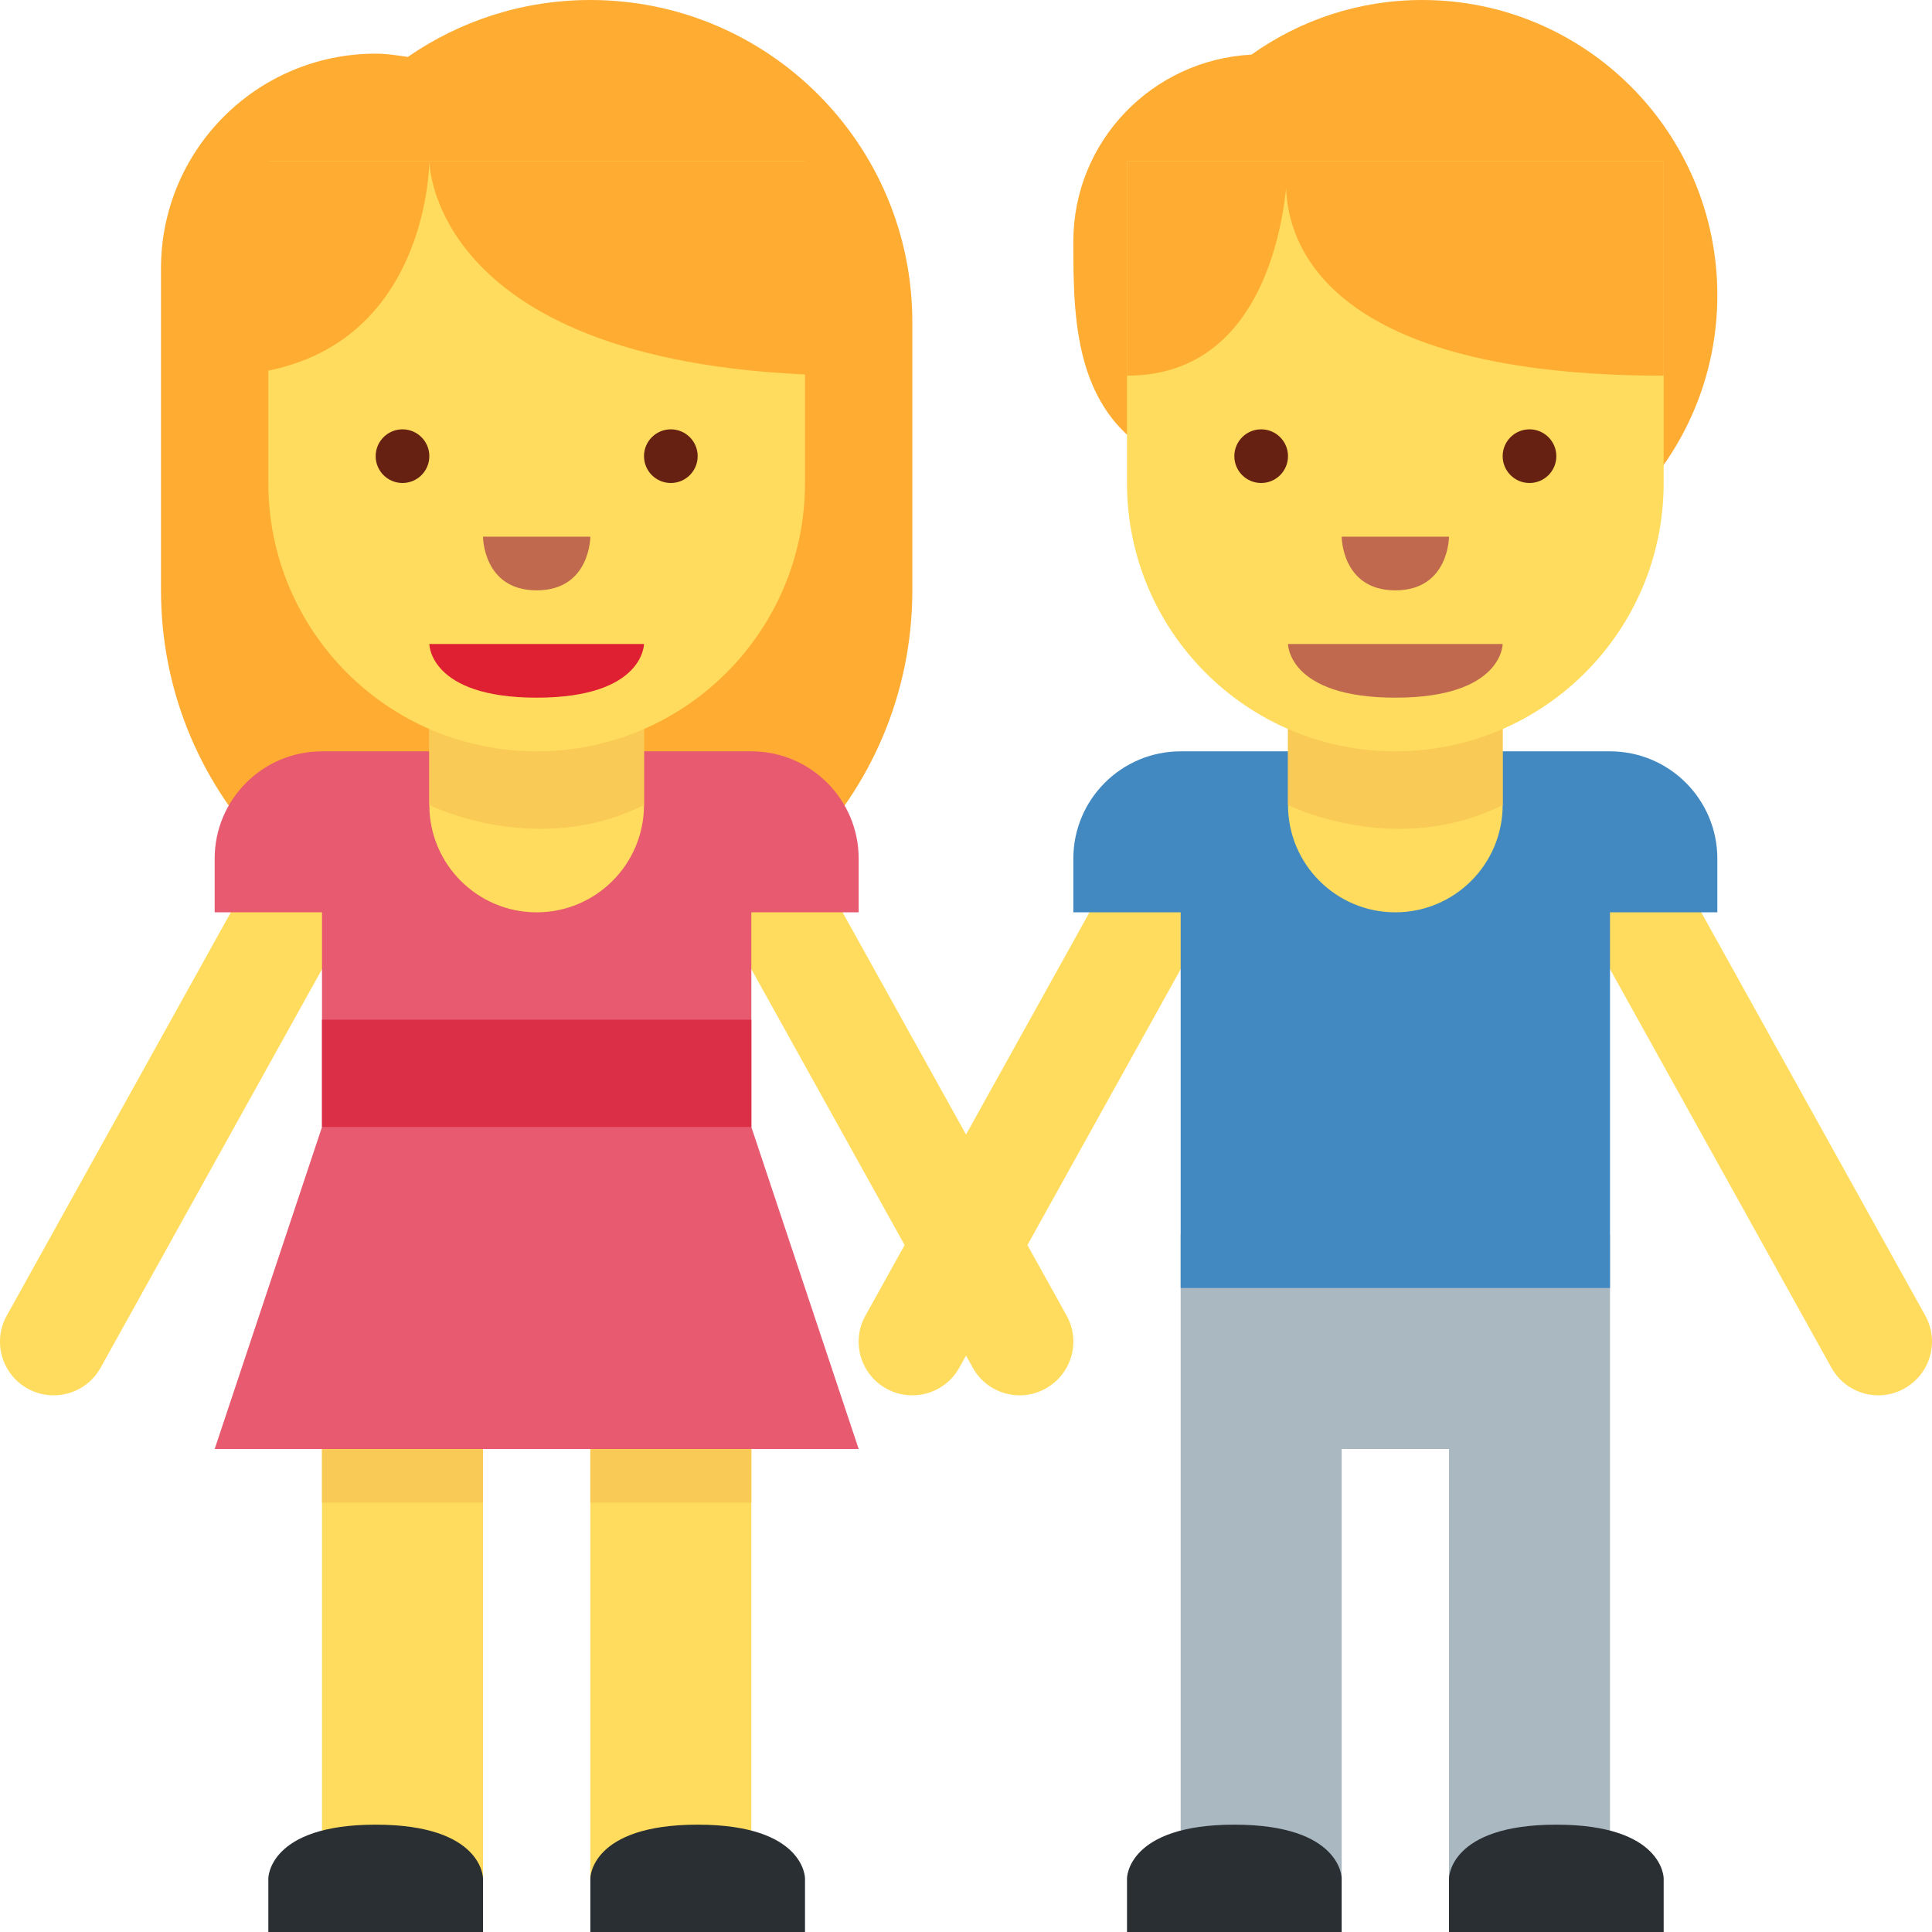
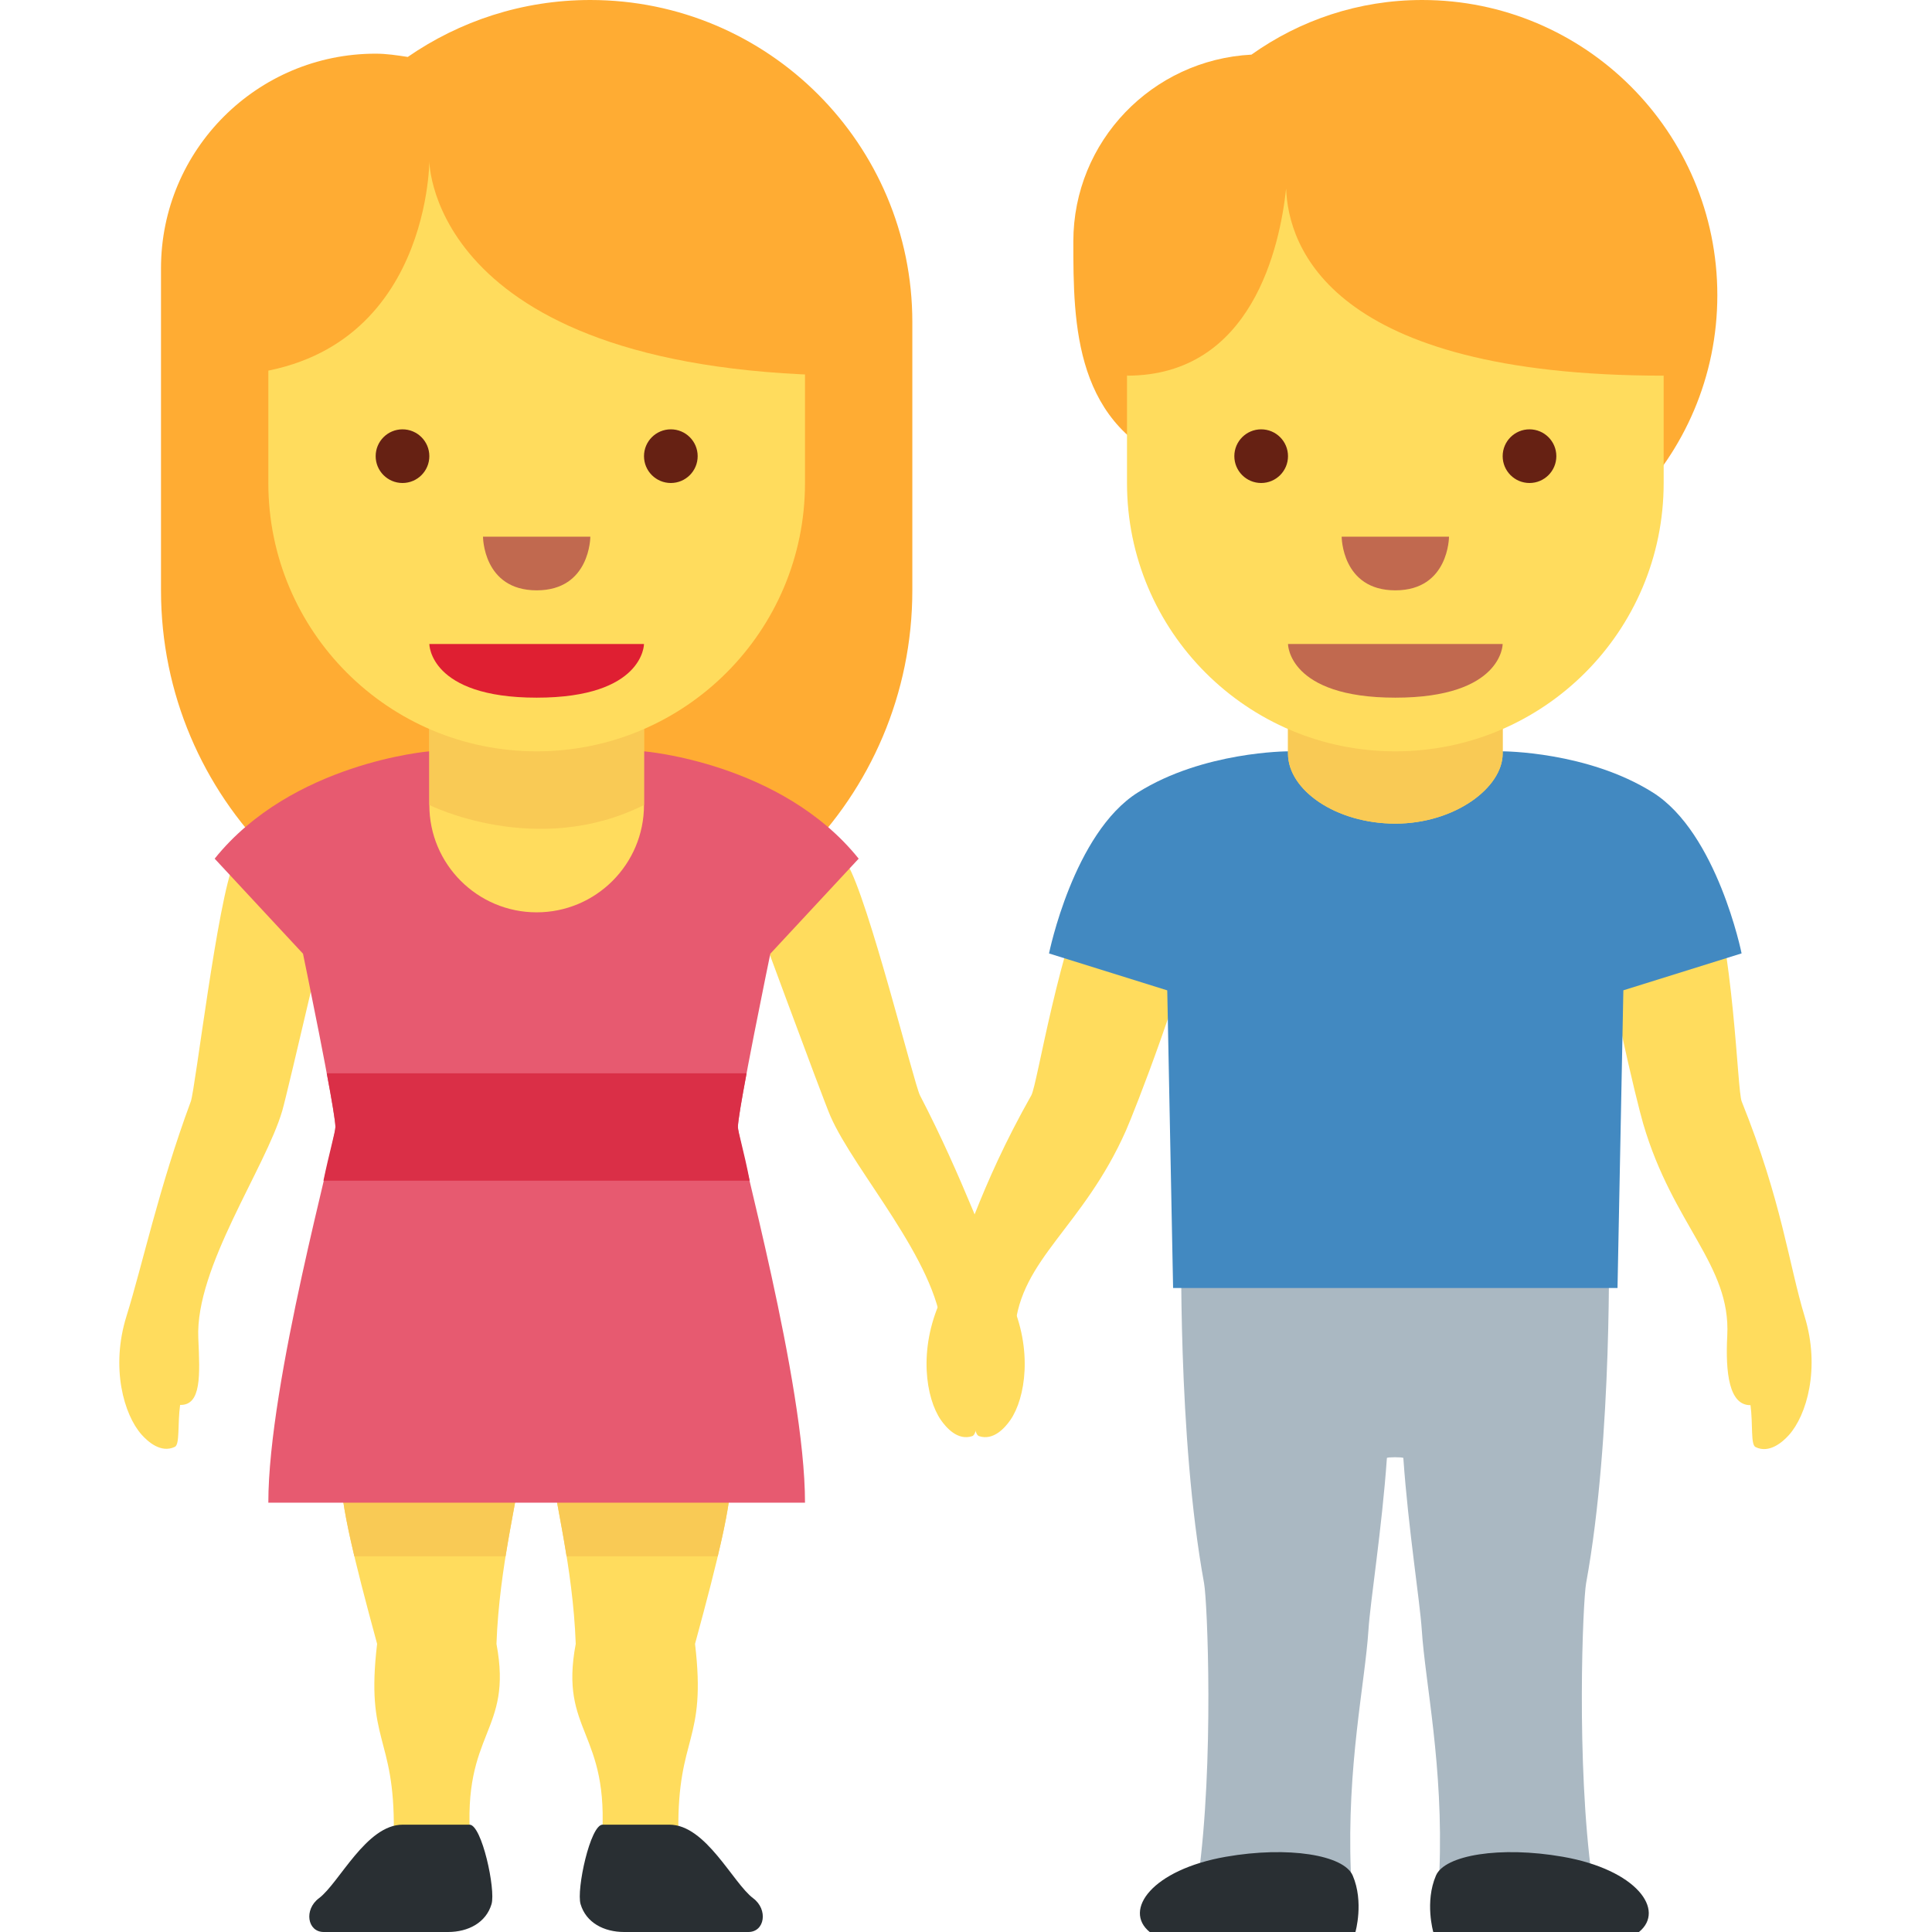
<svg xmlns="http://www.w3.org/2000/svg" viewBox="0 0 36 36">
  <path fill="#FFAC33" d="M11 0C9.736 0 8.565.393 7.598 1.061 7.401 1.031 7.205 1 7 1 4.791 1 3 2.791 3 5v6c0 3.866 3.134 7 7 7s7-3.134 7-7V6.001C17 2.687 14.314 0 11 0z" />
-   <path fill="#FFDC5D" d="M6 27h3v8H6zm5 0h3v8h-3z" />
-   <path fill="#F9CA55" d="M6 27h3v1H6zm5 0h3v1h-3z" />
-   <path fill="#292F33" d="M5 36v-1s0-1 2-1 2 1 2 1v1H5zm6 0v-1s0-1 2-1 2 1 2 1v1h-4z" />
-   <path fill="#FFDC5D" d="M.999 26c-.164 0-.331-.04-.485-.126-.482-.269-.657-.877-.388-1.359l5-9c.268-.483.876-.657 1.36-.388.482.268.657.877.388 1.36l-5 9c-.183.328-.523.513-.875.513zm18.002 0c-.352 0-.692-.185-.875-.515l-5-9c-.269-.483-.094-1.092.388-1.36.483-.269 1.092-.094 1.36.388l5 9c.269.483.095 1.091-.389 1.359-.153.088-.32.128-.484.128z" />
-   <path fill="#E75A70" d="M4 27h12l-2-6v-4h2v-1c0-1.104-.896-2-2-2H6c-1.104 0-2 .896-2 2v1h2v4l-2 6z" />
-   <path fill="#DA2F47" d="M6 19h8v2H6z" />
+   <path fill="#FFDC5D" d="M11.213 34.309c-.052.682 1.849.953 2.129.791.299-.173-.698-.623-.702-.977-.019-1.797.53-1.648.311-3.492.443-1.625.672-2.592.672-3.131 0-1.25-3.312-.766-3.312 0 0 .344.365 1.681.417 3.131-.313 1.659.641 1.615.485 3.678zm-2.448 0c.052.682-1.849.953-2.129.791-.299-.173.698-.623.702-.977.019-1.797-.53-1.648-.311-3.492-.443-1.625-.672-2.592-.672-3.131 0-1.25 3.313-.766 3.313 0 0 .344-.365 1.681-.417 3.131.311 1.659-.642 1.615-.486 3.678z" />
+   <path fill="#F9CA55" d="M10.311 27.5c0 .206.13.771.246 1.5h2.817c.164-.689.249-1.175.249-1.5 0-1.25-3.312-.766-3.312 0zm-3.957 0c0 .325.085.811.249 1.5H9.42c.116-.729.247-1.294.247-1.5 0-.766-3.313-1.25-3.313 0z" />
+   <path fill="#FFDC5D" d="M3.258 26.96c-.258.124-.503-.097-.619-.227-.328-.367-.583-1.246-.282-2.209.303-.973.6-2.384 1.199-4.002.081-.22.499-3.764.805-4.445.197-.437 1.28-.896 1.81-.807.529.089.246.651.105 1.13 0 0-.916 3.953-1.016 4.296-.316 1.079-1.624 2.918-1.565 4.237.031.692.06 1.255-.339 1.246-.049.362-.003.735-.098.781zm14.984-.2c.271.091.487-.159.586-.302.279-.405.422-1.309.004-2.227-.423-.927-.894-2.29-1.69-3.821-.108-.208-.966-3.672-1.355-4.309-.25-.409-1.382-.729-1.897-.574-.513.154-.162.676.037 1.134 0 0 1.403 3.807 1.546 4.135.449 1.031 1.977 2.691 2.082 4.008.056.69.097 1.253.492 1.194.094.353.095.729.195.762z" />
+   <path fill="#292F33" d="M13.945 36c.305 0 .372-.418.089-.629-.379-.285-.88-1.371-1.561-1.371h-1.245c-.229 0-.49 1.209-.41 1.48.102.345.433.52.812.52h2.315zm-7.913 0c-.305 0-.372-.418-.089-.629.379-.285.88-1.371 1.561-1.371h1.245c.229 0 .49 1.209.41 1.48-.102.345-.433.52-.811.52H6.032z" />
+   <path fill="#E75A70" d="M14.354 17.771L16 16c-1.438-1.792-4-2-4-2H8s-2.562.208-4 2l1.646 1.771S6.25 20.688 6.25 21 5 25.75 5 28h10c0-2.25-1.25-6.688-1.25-7s.604-3.229.604-3.229z" />
+   <path fill="#DA2F47" d="M13.75 21c0-.106.07-.512.161-1H6.089c.092.488.161.894.161 1 0 .083-.122.509-.223 1h7.942c-.108-.558-.219-.917-.219-1z" />
  <path fill="#FFDC5D" d="M8 11v4c0 1.104.896 2 2 2s2-.896 2-2v-4H8z" />
  <path fill="#F9CA55" d="M12 11l-4 .019V15s2 1 4 0v-4z" />
  <path fill="#FFDC5D" d="M15 3H5v6c0 2.762 2.238 5 5 5s5-2.237 5-5V3z" />
-   <path fill="#FFAC33" d="M8 3s0 4 8 4V3H8zm0 0s0 4-4 4V3h4z" />
+   <path fill="#FFAC33" d="M15 2H5L4 7c4 0 4-4 4-4s0 4 8 4l-1-5z" />
  <path fill="#DF1F32" d="M12 12H8s0 1 2 1 2-1 2-1z" />
  <circle fill="#662113" cx="7.5" cy="8.5" r=".5" />
  <circle fill="#662113" cx="12.5" cy="8.5" r=".5" />
  <path fill="#C1694F" d="M9 10h2s0 1-1 1-1-1-1-1z" />
  <path fill="#FFAC33" d="M26.5 0c-1.187 0-2.282.379-3.181 1.018C21.473 1.114 20 2.629 20 4.5c0 1.542.007 3.484 2.038 4.208C23.036 10.094 24.66 11 26.5 11c3.037 0 5.5-2.462 5.5-5.499C32 2.463 29.537 0 26.5 0z" />
-   <path fill="#AAB8C2" d="M27 23h-5v12h3v-8h2v8h3V23z" />
-   <path fill="#292F33" d="M21 36v-1s0-1 2-1 2 1 2 1v1h-4zm6 0v-1s0-1 2-1 2 1 2 1v1h-4z" />
-   <path fill="#FFDC5D" d="M16.999 26c-.164 0-.331-.04-.485-.126-.483-.269-.657-.877-.388-1.359l5-9c.268-.483.878-.657 1.359-.388.483.268.657.877.389 1.36l-5 9c-.183.328-.523.513-.875.513zm18.002 0c-.352 0-.692-.185-.875-.515l-5-9c-.269-.483-.095-1.092.389-1.36.483-.269 1.092-.094 1.359.388l5 9c.269.483.095 1.091-.389 1.359-.153.088-.32.128-.484.128z" />
-   <path fill="#4289C1" d="M32 16c0-1.104-.896-2-2-2h-8c-1.104 0-2 .896-2 2v1h2v7h8v-7h2v-1z" />
-   <path fill="#FFDC5D" d="M24 11v4c0 1.104.896 2 2 2s2-.896 2-2v-4h-4z" />
-   <path fill="#F9CA55" d="M28 11l-4 .019V15s2 1 4 0v-4z" />
+   <path fill="#FFDC5D" d="M18.117 26.76c-.271.091-.487-.159-.586-.302-.279-.405-.422-1.309-.004-2.227.423-.927.702-2.072 1.69-3.821.115-.204.494-2.746 1.242-4.354.202-.435 1.495-.684 2.009-.529.513.154-.005.98-.037 1.134-.344 1.651-1.305 4.077-1.45 4.404-.8 1.806-1.965 2.389-2.071 3.706-.055.69-.205 1.286-.6 1.228-.092.352-.094.728-.193.761zm14.595.204c.257.126.504-.094.62-.222.33-.365.591-1.242.296-2.208-.297-.975-.424-2.146-1.174-4.01-.087-.217-.129-2.787-.66-4.479-.143-.457-1.392-.875-1.922-.789-.529.086-.124.972-.112 1.129.124 1.682.758 4.213.859 4.556.556 1.895 1.634 2.627 1.566 3.946-.036.692.034 1.302.433 1.296.048.363 0 .735.094.781z" />
+   <path fill="#AAB8C2" d="M29.555 29.5c.5-2.734.422-6.5.422-6.5h-7.963s-.078 3.766.422 6.5c.063.344.188 3.344-.109 5.5-.066.479 2.886.937 2.844-.125-.078-1.969.264-3.513.328-4.5.035-.547.25-1.875.344-3.208.011-.018.295-.018.306 0 .094 1.333.308 2.661.344 3.208.064.987.406 2.531.328 4.5-.042 1.062 2.91.604 2.844.125-.297-2.156-.172-5.156-.11-5.5z" />
+   <path fill="#292F33" d="M30.54 36c.499-.406-.041-1.161-1.42-1.402-1.163-.203-2.2-.032-2.363.35-.212.493-.05 1.052-.05 1.052h3.833zm-9.117 0c-.499-.406.041-1.161 1.42-1.402 1.163-.203 2.2-.032 2.363.35.212.494.05 1.053.05 1.053L21.423 36z" />
+   <path fill="#4289C1" d="M30.797 14.766C29.578 14 28 14 28 14h-4s-1.578 0-2.797.766c-1.201.754-1.656 3-1.656 3l2.203.688.109 5.546h8.281l.109-5.547 2.203-.688c.001.001-.454-2.245-1.655-2.999z" />
+   <path fill="#FFDC5D" d="M24 10.042v4c0 .682.896 1.305 2 1.305s2-.668 2-1.305v-4h-4z" />
+   <path fill="#F9CA55" d="M24 14.042c0 .682.896 1.305 2 1.305s2-.668 2-1.305V11l-4 .019v3.023z" />
  <path fill="#FFDC5D" d="M31 3H21v6c0 2.762 2.238 5 5 5s5-2.237 5-5V3z" />
-   <path fill="#FFAC33" d="M24 3h-3v4c2.333 0 2.85-2.412 2.965-3.488C24.004 4.588 24.779 7 31 7V3h-7z" />
+   <path fill="#FFAC33" d="M21 2.5L20.5 5l.5 2c2.333 0 2.85-2.412 2.965-3.488C24.004 4.588 24.779 7 31 7l.5-2-.5-2.5H21z" />
  <path fill="#C1694F" d="M28 12h-4s0 1 2 1 2-1 2-1z" />
  <circle fill="#662113" cx="23.5" cy="8.5" r=".5" />
  <circle fill="#662113" cx="28.5" cy="8.5" r=".5" />
  <path fill="#C1694F" d="M25 10h2s0 1-1 1-1-1-1-1z" />
</svg>
